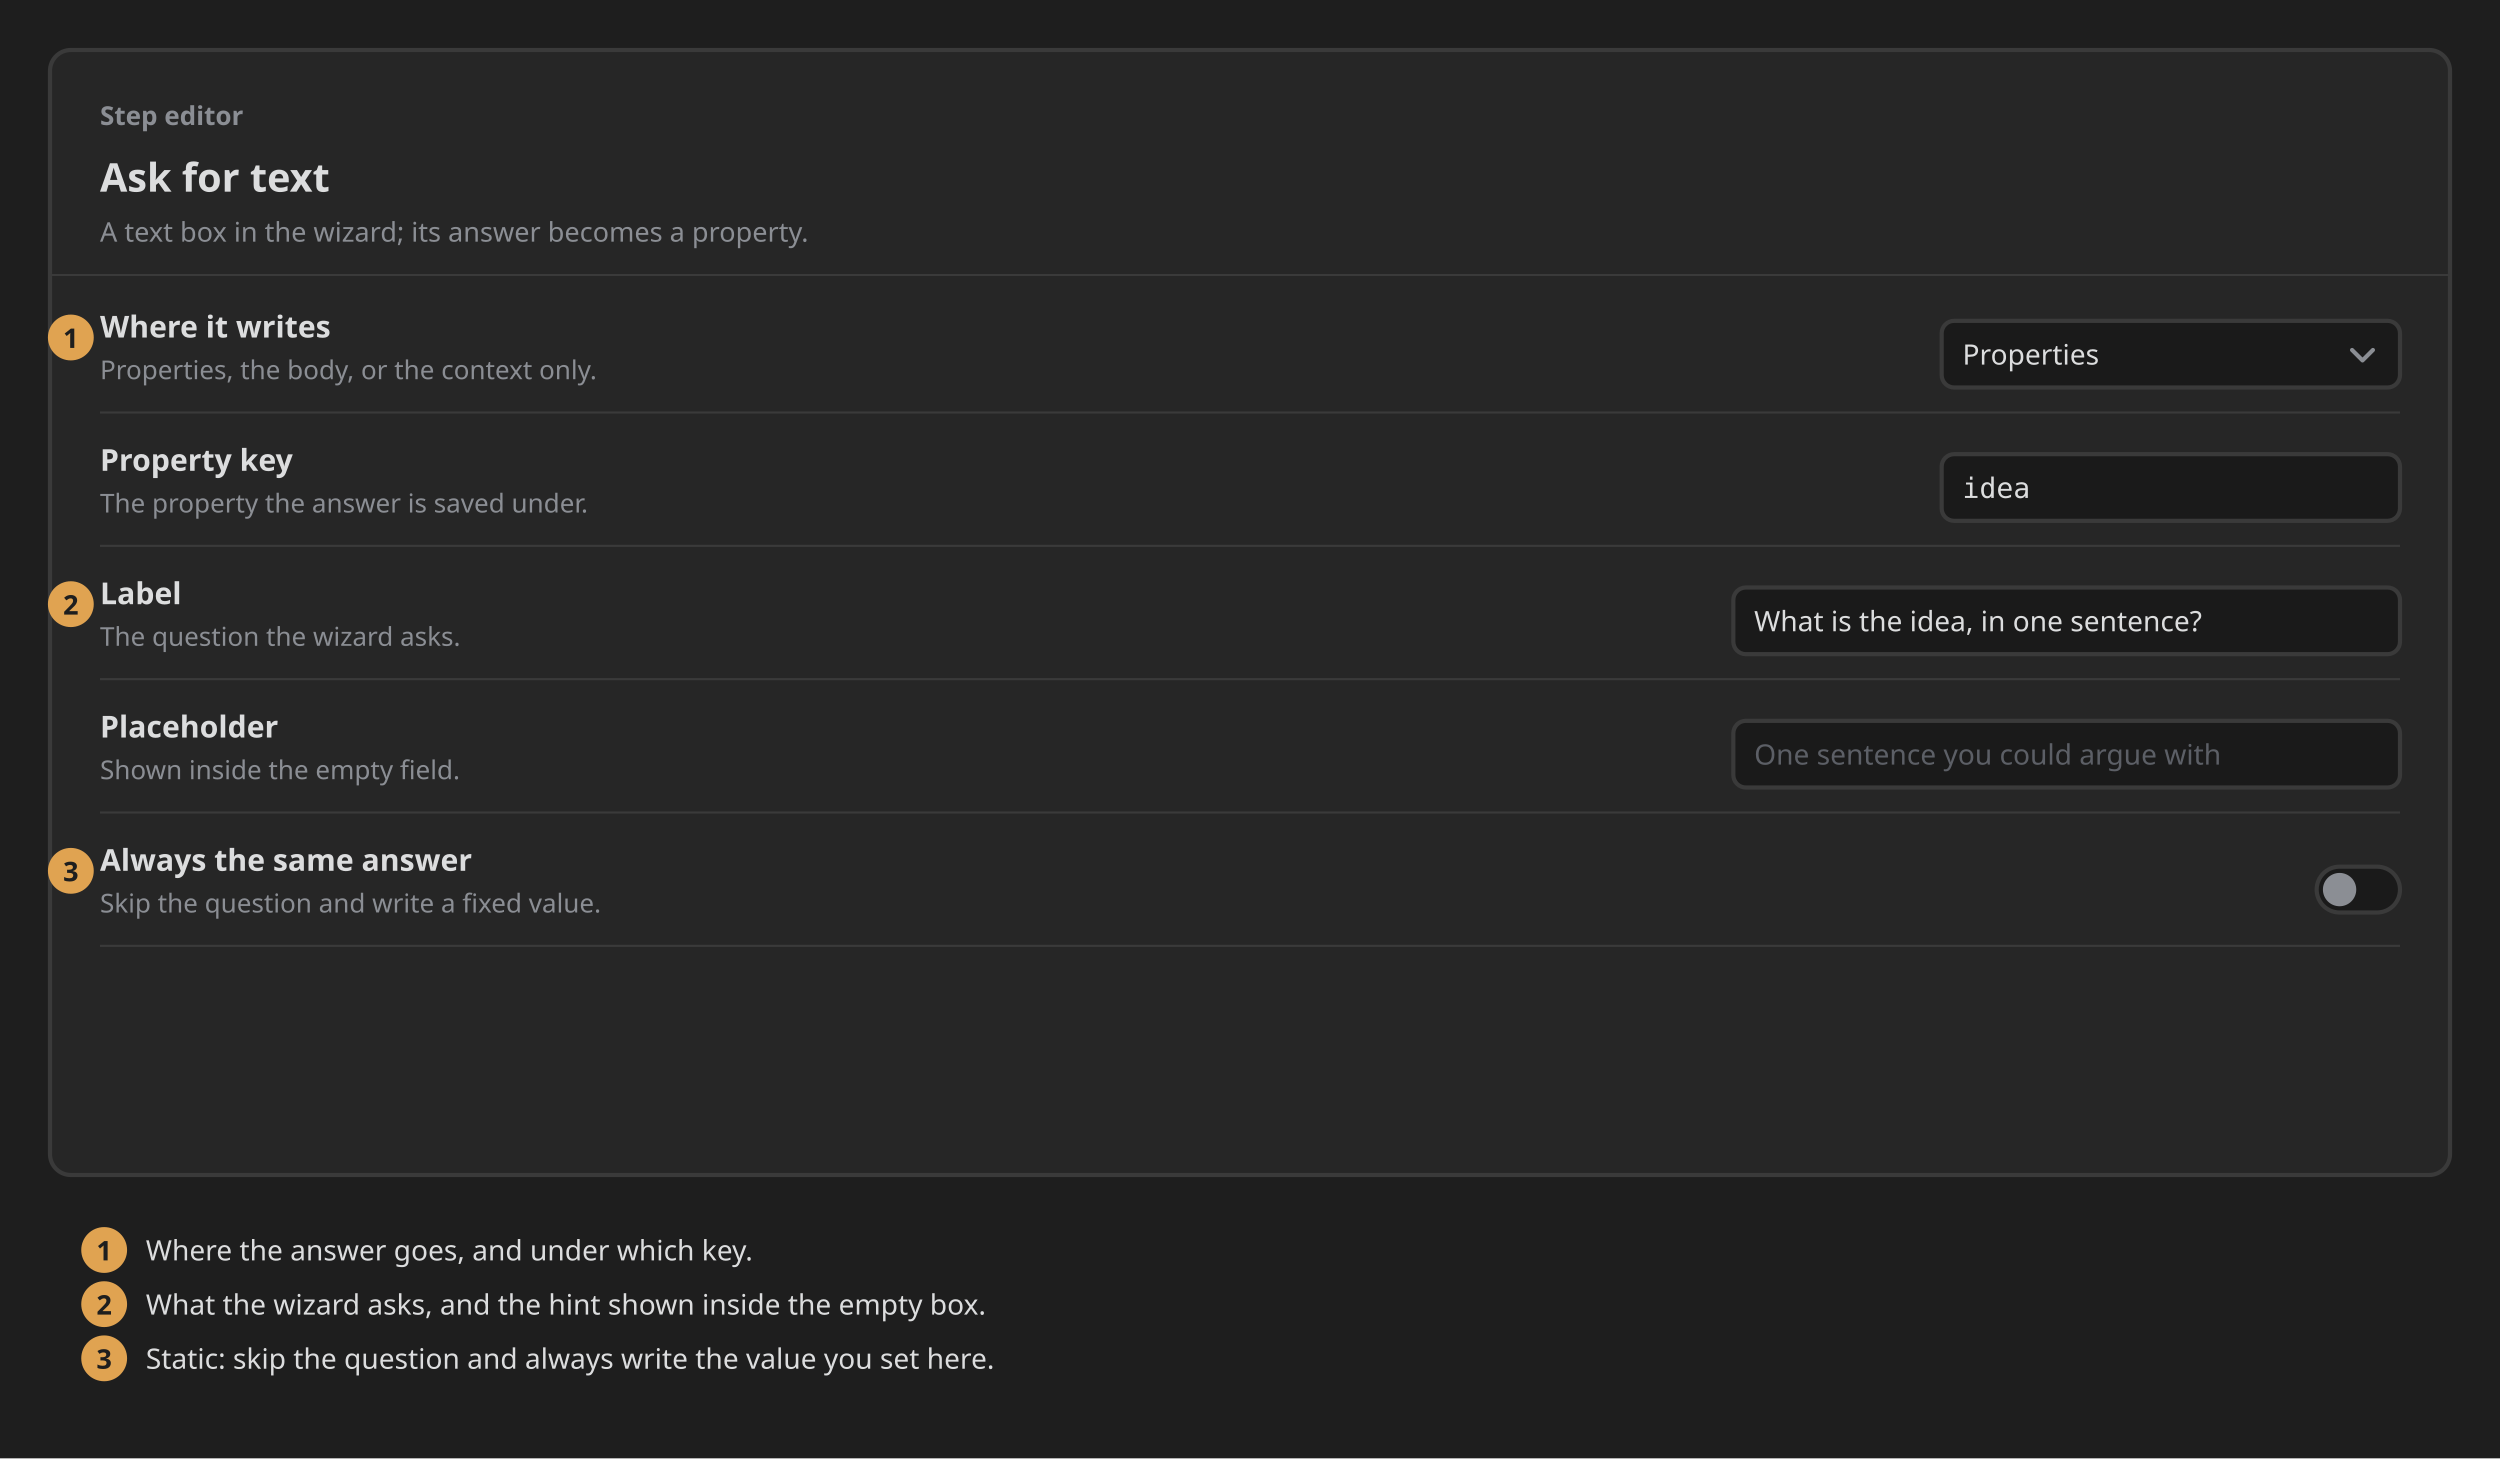
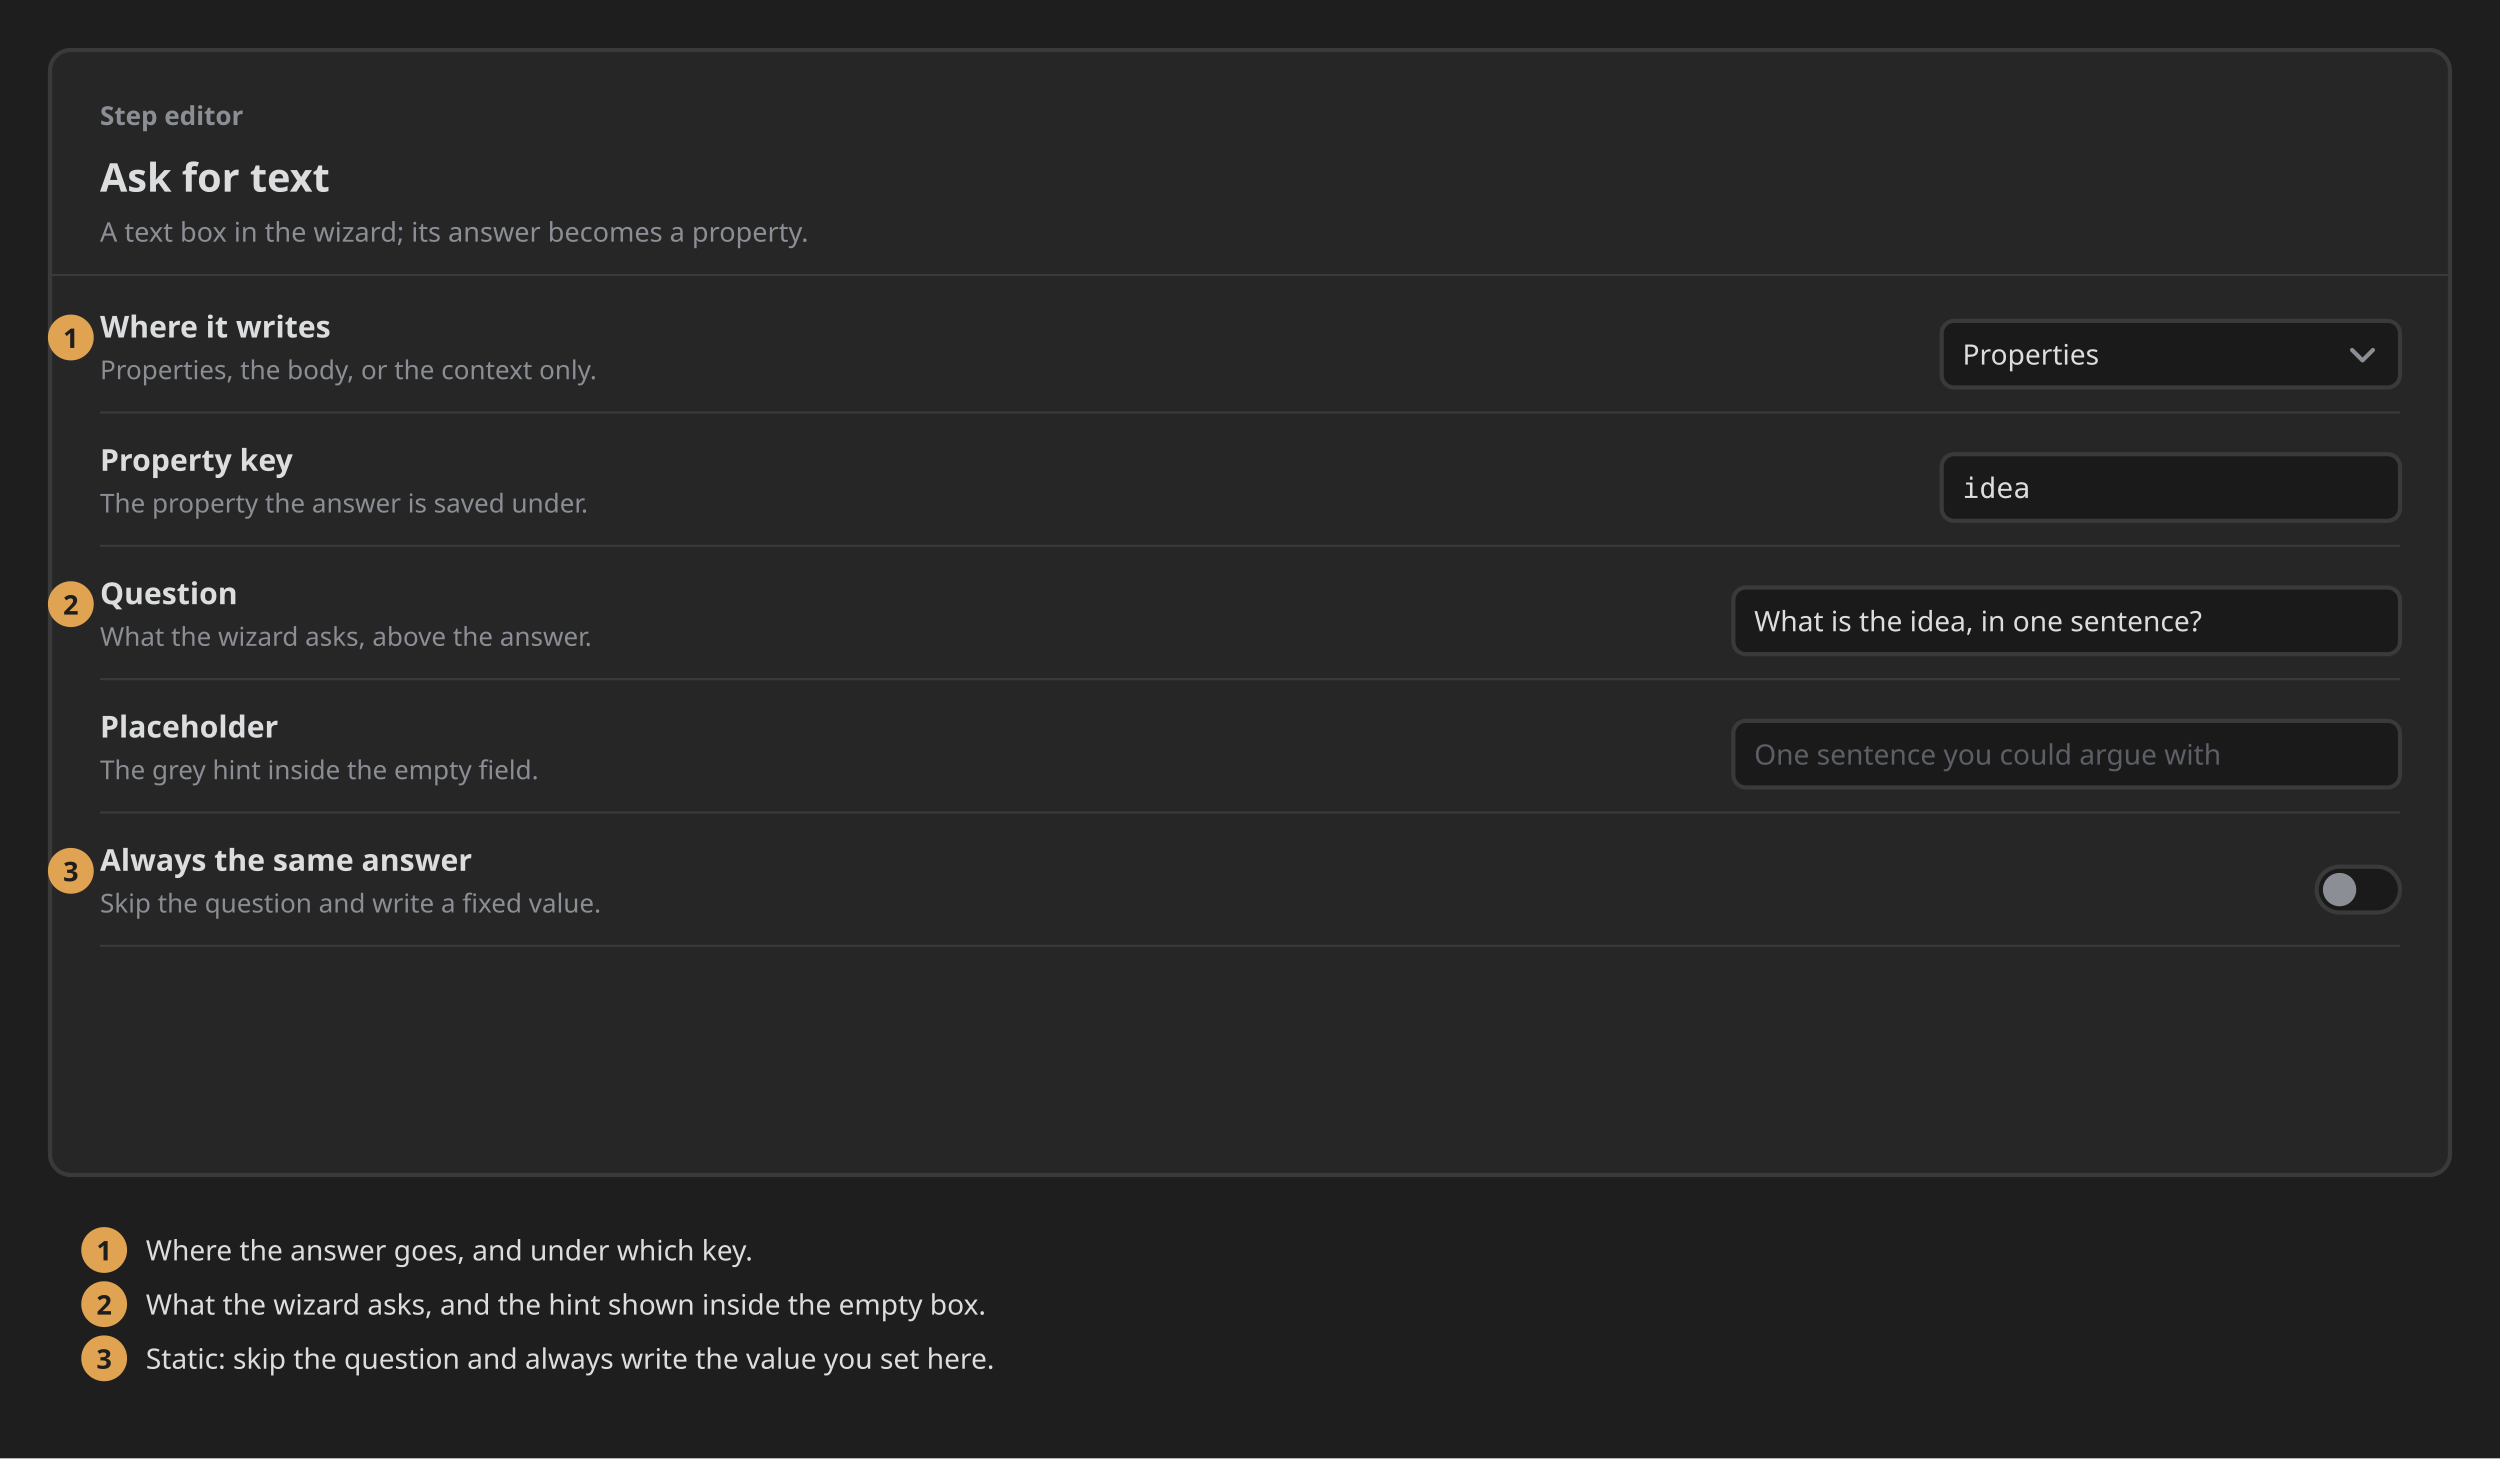
<svg xmlns="http://www.w3.org/2000/svg" width="1200" height="700" viewBox="0 0 1200 700" role="img" aria-label="Configuring the Prompt action in the step builder">
  <rect width="1200" height="700" fill="#1e1e1e" />
  <rect x="24" y="24" width="1152" height="540" rx="10" fill="#262626" stroke="#3a3a3a" stroke-width="2" />
  <text x="48" y="60" fill="#8b8e94" font-family="sans-serif" font-size="12.5" font-weight="600" text-anchor="start">Step editor</text>
  <text x="48" y="92" fill="#dcddde" font-family="sans-serif" font-size="19" font-weight="650" text-anchor="start">Ask for text</text>
  <text x="48" y="116" fill="#8b8e94" font-family="sans-serif" font-size="13" font-weight="400" text-anchor="start">A text box in the wizard; its answer becomes a property.</text>
  <line x1="24" y1="132" x2="1176" y2="132" stroke="#3a3a3a" stroke-width="1" />
  <text x="48" y="162" fill="#dcddde" font-family="sans-serif" font-size="14.5" font-weight="600" text-anchor="start">Where it writes</text>
  <text x="48" y="182" fill="#8b8e94" font-family="sans-serif" font-size="12.5" font-weight="400" text-anchor="start">Properties, the body, or the context only.</text>
  <rect x="932" y="154" width="220" height="32" rx="6" fill="#1a1a1a" stroke="#3a3a3a" stroke-width="2" />
  <text x="942" y="175.0" fill="#dcddde" font-family="sans-serif" font-size="13.5" font-weight="400" text-anchor="start">Properties</text>
  <polyline points="1129,168 1134,173 1139,168" fill="none" stroke="#8b8e94" stroke-width="2" stroke-linecap="round" stroke-linejoin="round" />
  <line x1="48" y1="198" x2="1152" y2="198" stroke="#3a3a3a" stroke-width="1" />
  <text x="48" y="226" fill="#dcddde" font-family="sans-serif" font-size="14.5" font-weight="600" text-anchor="start">Property key</text>
  <text x="48" y="246" fill="#8b8e94" font-family="sans-serif" font-size="12.5" font-weight="400" text-anchor="start">The property the answer is saved under.</text>
  <rect x="932" y="218" width="220" height="32" rx="6" fill="#1a1a1a" stroke="#3a3a3a" stroke-width="2" />
  <text x="942" y="239.0" fill="#dcddde" font-family="monospace" font-size="13.5" font-weight="400" text-anchor="start">idea</text>
  <line x1="48" y1="262" x2="1152" y2="262" stroke="#3a3a3a" stroke-width="1" />
-   <text x="48" y="290" fill="#dcddde" font-family="sans-serif" font-size="14.5" font-weight="600" text-anchor="start">Label</text>
-   <text x="48" y="310" fill="#8b8e94" font-family="sans-serif" font-size="12.5" font-weight="400" text-anchor="start">The question the wizard asks.</text>
+   <text x="48" y="290" fill="#dcddde" font-family="sans-serif" font-size="14.5" font-weight="600" text-anchor="start">Question</text>
+   <text x="48" y="310" fill="#8b8e94" font-family="sans-serif" font-size="12.5" font-weight="400" text-anchor="start">What the wizard asks, above the answer.</text>
  <rect x="832" y="282" width="320" height="32" rx="6" fill="#1a1a1a" stroke="#3a3a3a" stroke-width="2" />
  <text x="842" y="303.0" fill="#dcddde" font-family="sans-serif" font-size="13.5" font-weight="400" text-anchor="start">What is the idea, in one sentence?</text>
  <line x1="48" y1="326" x2="1152" y2="326" stroke="#3a3a3a" stroke-width="1" />
  <text x="48" y="354" fill="#dcddde" font-family="sans-serif" font-size="14.5" font-weight="600" text-anchor="start">Placeholder</text>
-   <text x="48" y="374" fill="#8b8e94" font-family="sans-serif" font-size="12.5" font-weight="400" text-anchor="start">Shown inside the empty field.</text>
+   <text x="48" y="374" fill="#8b8e94" font-family="sans-serif" font-size="12.5" font-weight="400" text-anchor="start">The grey hint inside the empty field.</text>
  <rect x="832" y="346" width="320" height="32" rx="6" fill="#1a1a1a" stroke="#3a3a3a" stroke-width="2" />
  <text x="842" y="367.0" fill="#5c5f66" font-family="sans-serif" font-size="13.5" font-weight="400" text-anchor="start">One sentence you could argue with</text>
  <line x1="48" y1="390" x2="1152" y2="390" stroke="#3a3a3a" stroke-width="1" />
  <text x="48" y="418" fill="#dcddde" font-family="sans-serif" font-size="14.5" font-weight="600" text-anchor="start">Always the same answer</text>
  <text x="48" y="438" fill="#8b8e94" font-family="sans-serif" font-size="12.5" font-weight="400" text-anchor="start">Skip the question and write a fixed value.</text>
  <rect x="1112" y="416" width="40" height="22" rx="11" fill="#1a1a1a" stroke="#3a3a3a" stroke-width="2" />
  <circle cx="1123" cy="427" r="8" fill="#8b8e94" stroke="none" stroke-width="2" />
  <line x1="48" y1="454" x2="1152" y2="454" stroke="#3a3a3a" stroke-width="1" />
  <circle cx="34" cy="162" r="10" fill="#e0a351" stroke="#e0a351" stroke-width="2" />
  <text x="34" y="167" fill="#1e1e1e" font-family="sans-serif" font-size="13" font-weight="700" text-anchor="middle">1</text>
  <circle cx="34" cy="290" r="10" fill="#e0a351" stroke="#e0a351" stroke-width="2" />
  <text x="34" y="295" fill="#1e1e1e" font-family="sans-serif" font-size="13" font-weight="700" text-anchor="middle">2</text>
  <circle cx="34" cy="418" r="10" fill="#e0a351" stroke="#e0a351" stroke-width="2" />
  <text x="34" y="423" fill="#1e1e1e" font-family="sans-serif" font-size="13" font-weight="700" text-anchor="middle">3</text>
  <circle cx="50" cy="600" r="10" fill="#e0a351" stroke="#e0a351" stroke-width="2" />
  <text x="50" y="605" fill="#1e1e1e" font-family="sans-serif" font-size="13" font-weight="700" text-anchor="middle">1</text>
  <text x="70" y="605" fill="#dcddde" font-family="sans-serif" font-size="13.5" font-weight="400" text-anchor="start">Where the answer goes, and under which key.</text>
  <circle cx="50" cy="626" r="10" fill="#e0a351" stroke="#e0a351" stroke-width="2" />
  <text x="50" y="631" fill="#1e1e1e" font-family="sans-serif" font-size="13" font-weight="700" text-anchor="middle">2</text>
  <text x="70" y="631" fill="#dcddde" font-family="sans-serif" font-size="13.5" font-weight="400" text-anchor="start">What the wizard asks, and the hint shown inside the empty box.</text>
  <circle cx="50" cy="652" r="10" fill="#e0a351" stroke="#e0a351" stroke-width="2" />
  <text x="50" y="657" fill="#1e1e1e" font-family="sans-serif" font-size="13" font-weight="700" text-anchor="middle">3</text>
  <text x="70" y="657" fill="#dcddde" font-family="sans-serif" font-size="13.5" font-weight="400" text-anchor="start">Static: skip the question and always write the value you set here.</text>
</svg>
